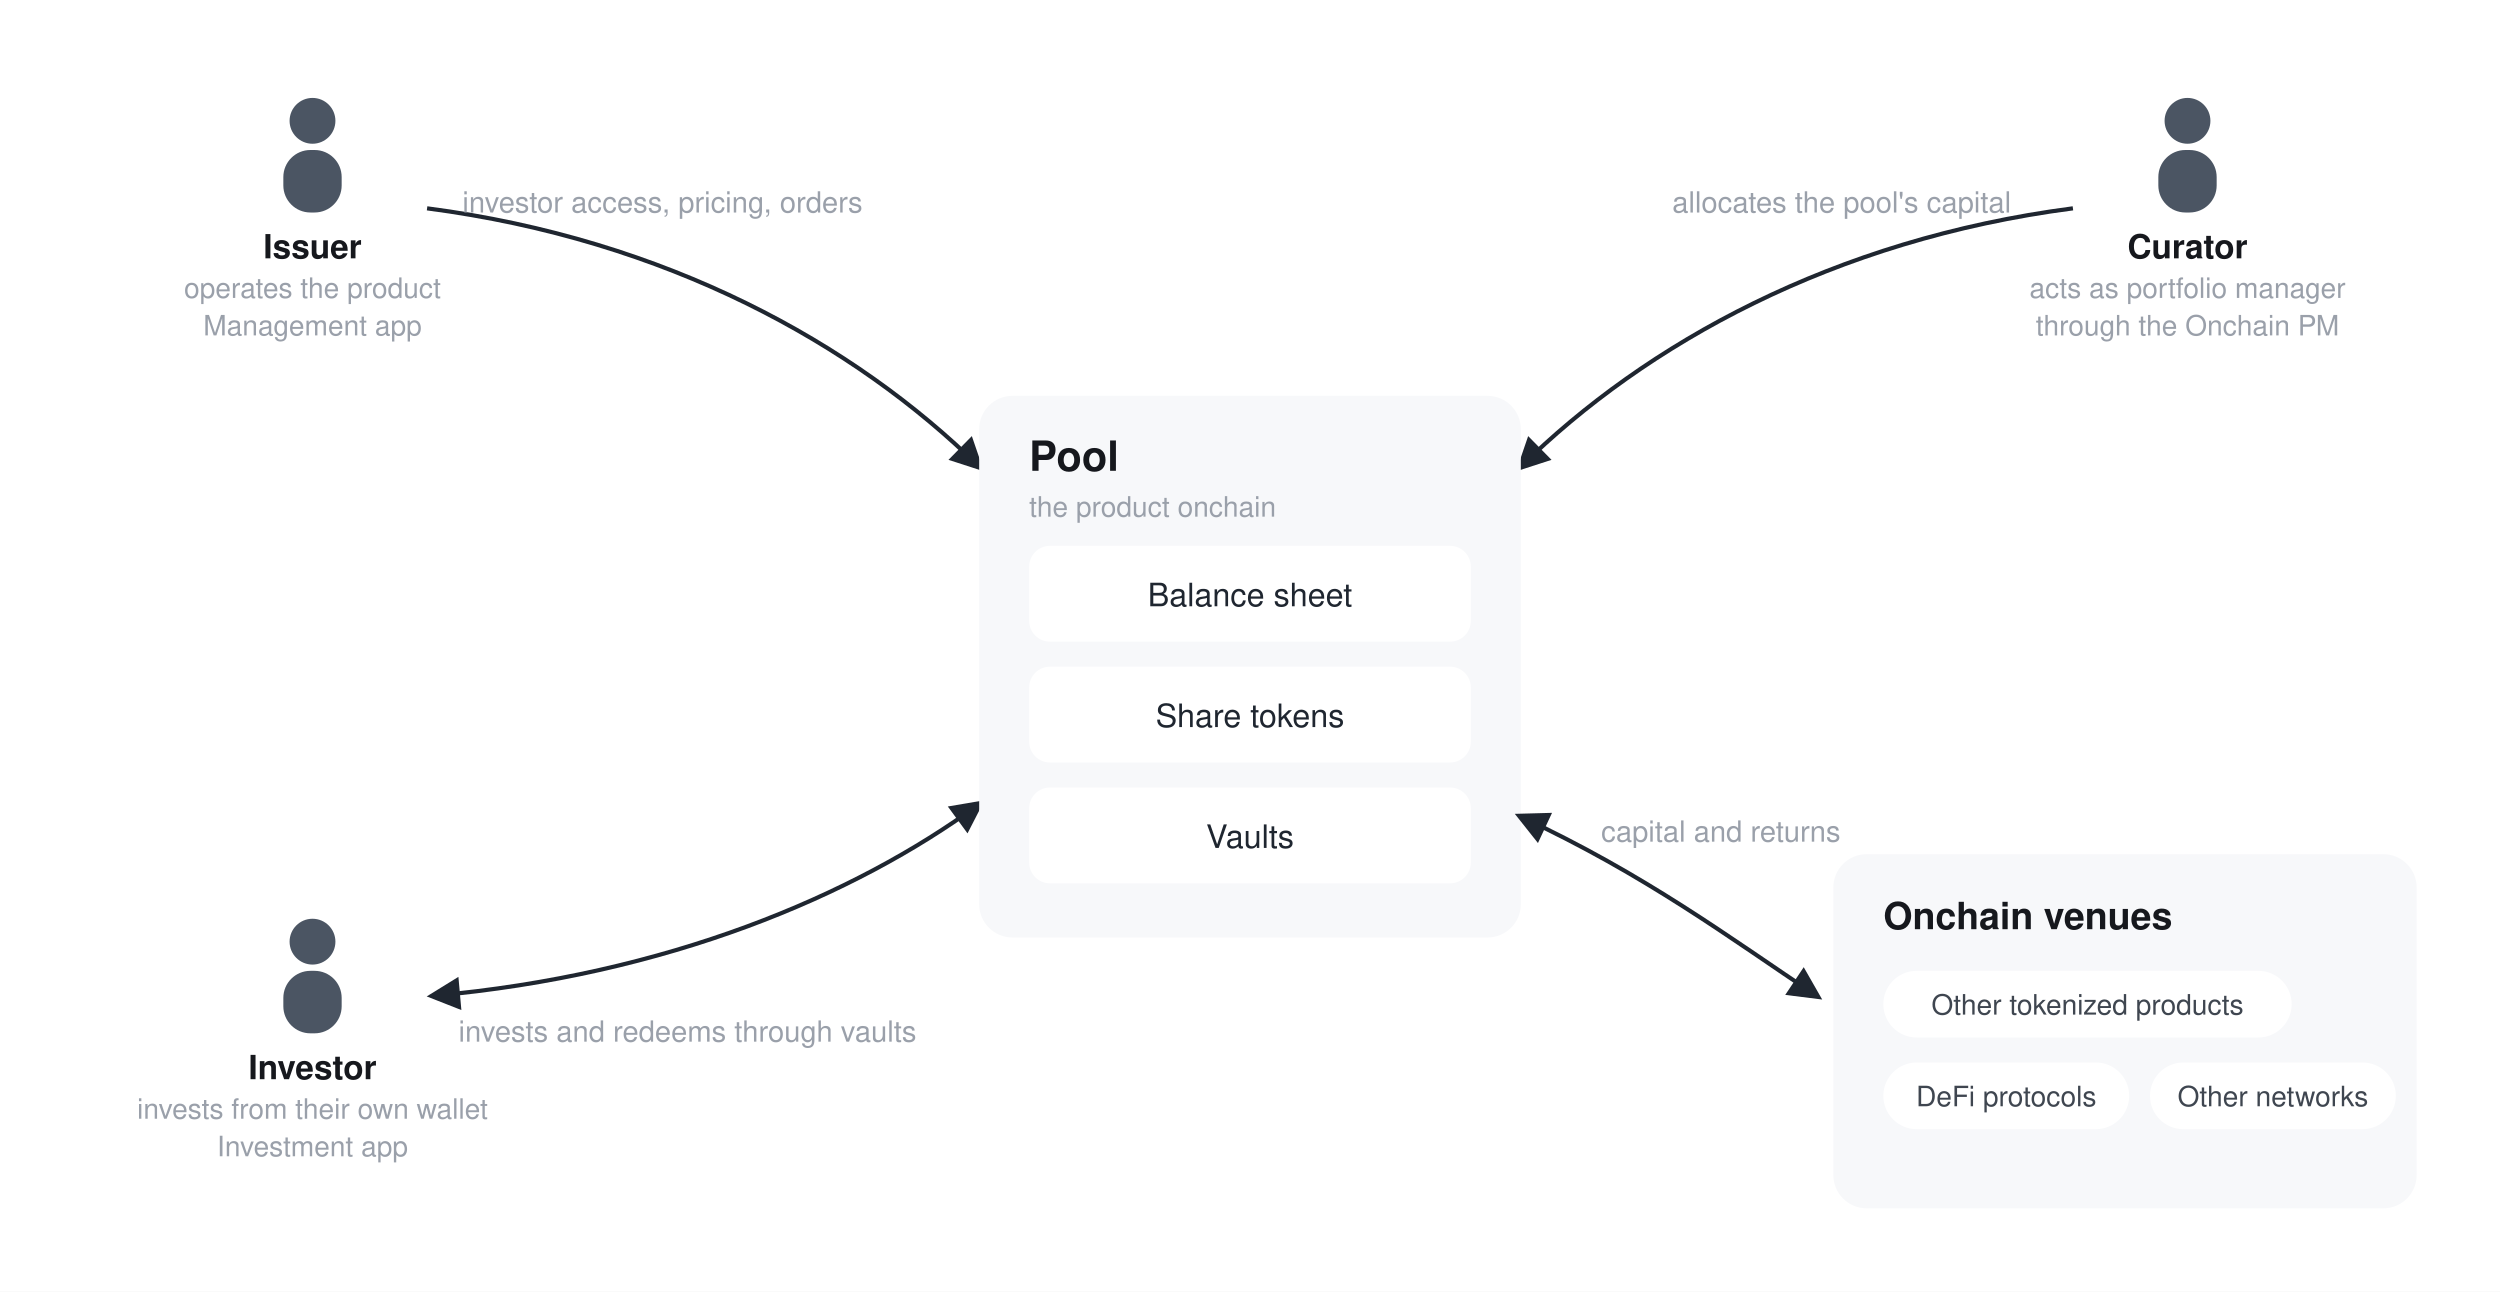
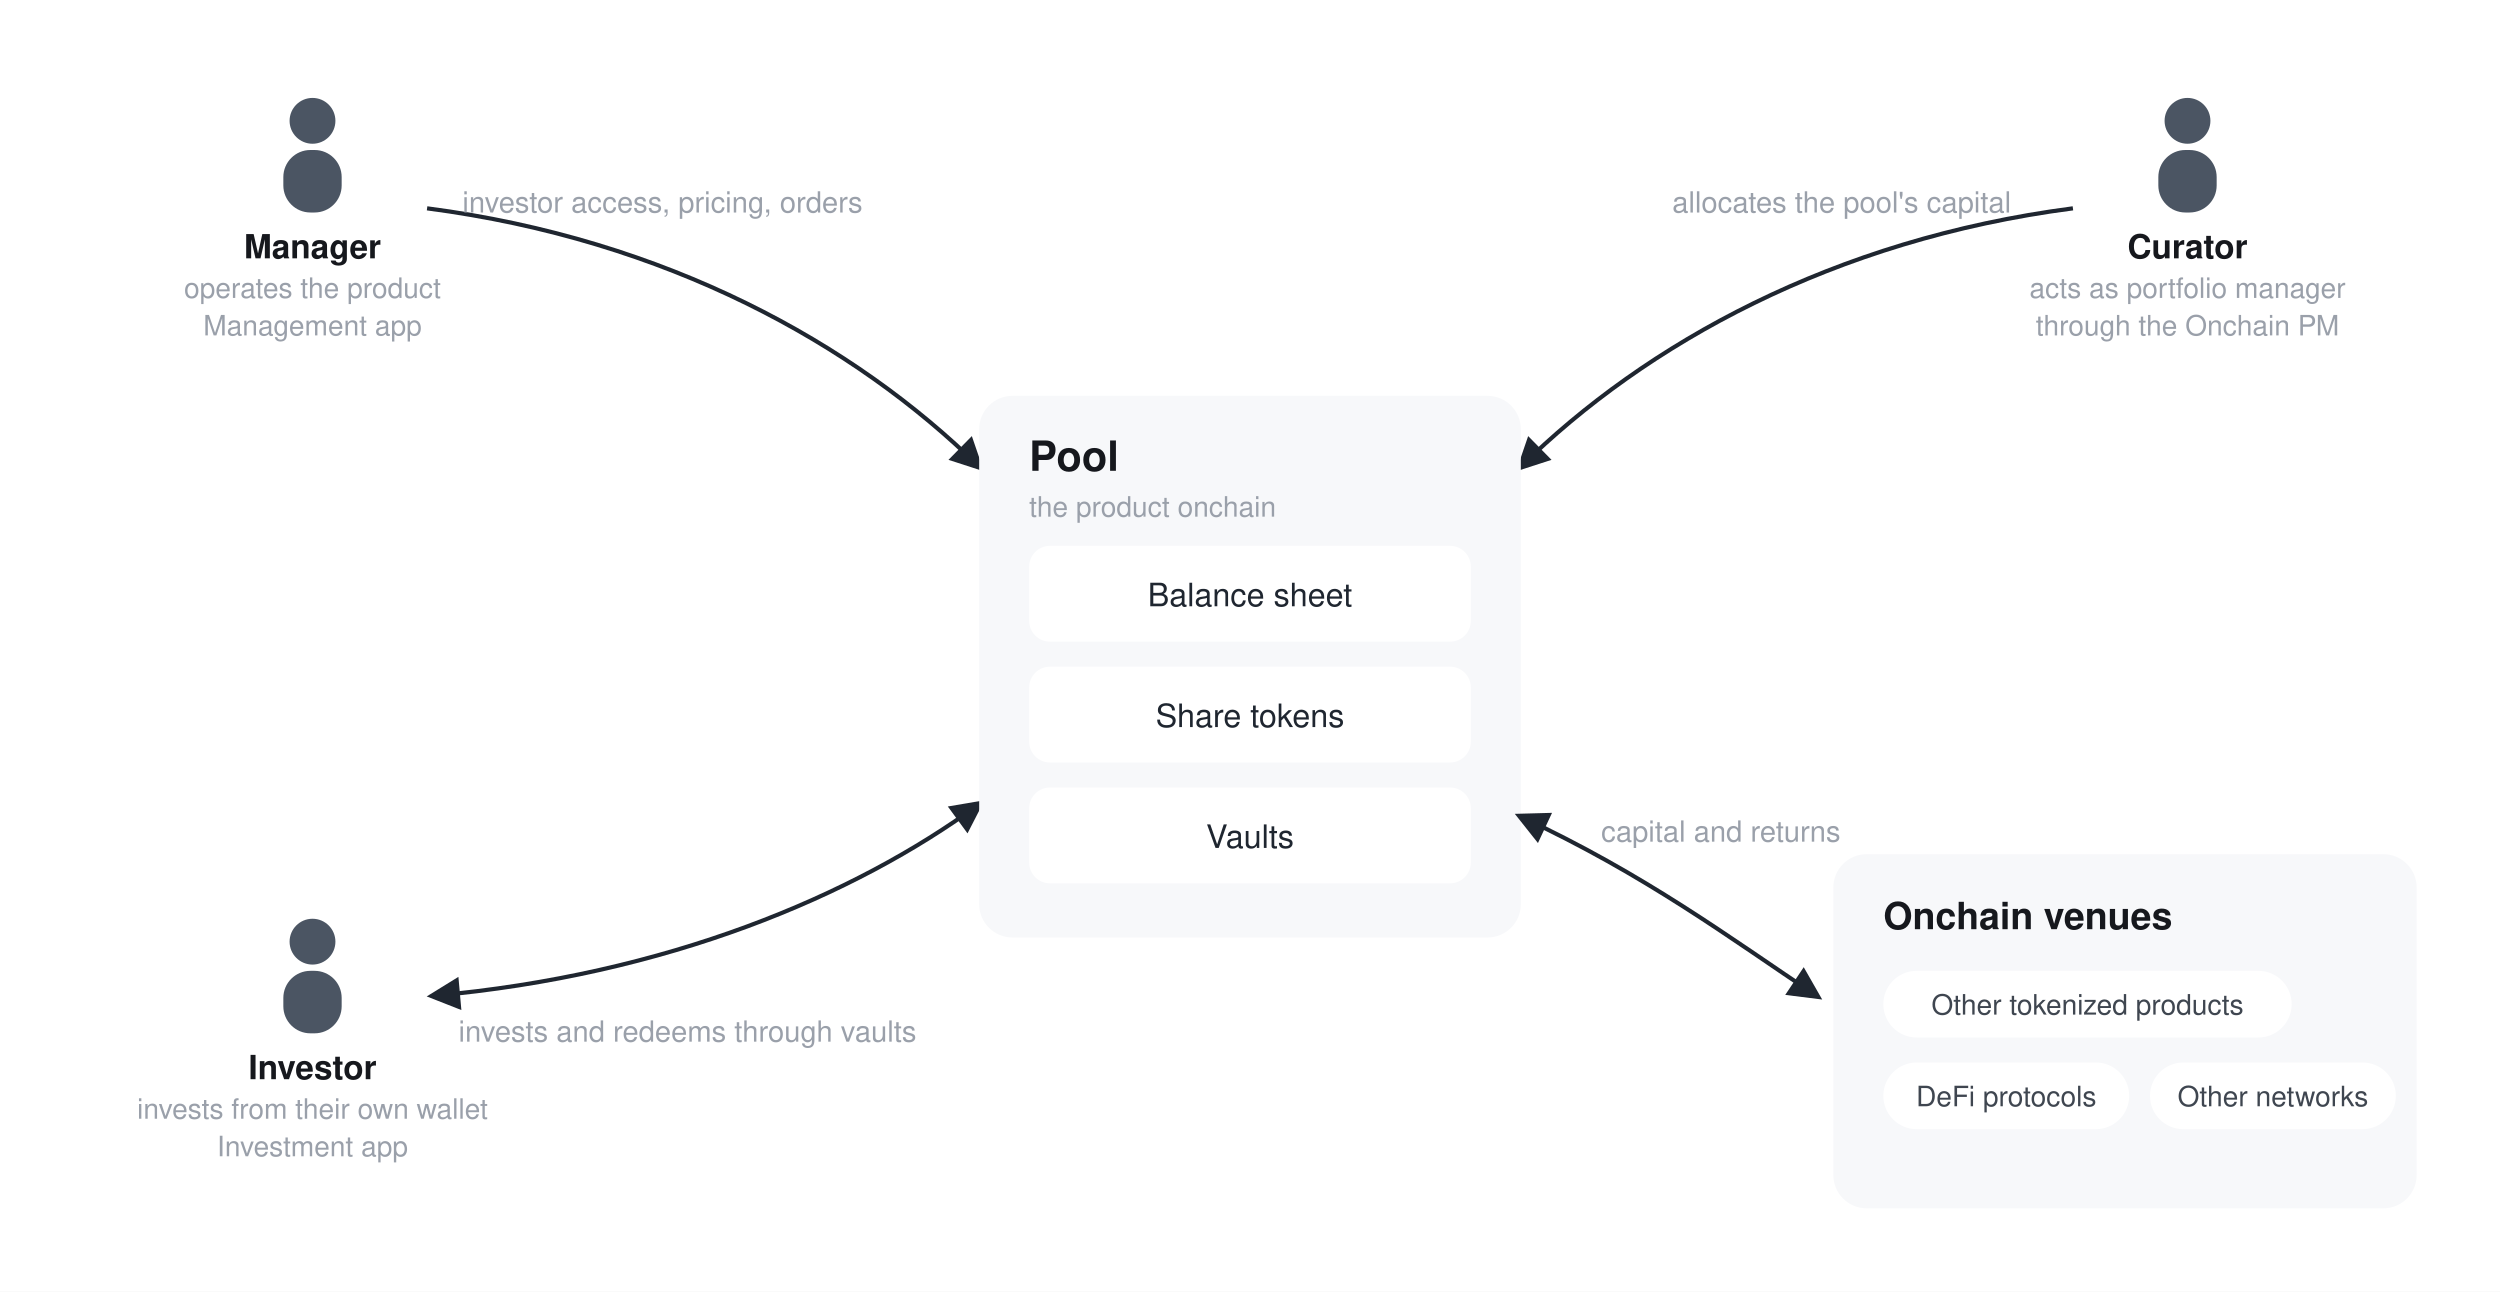
<svg xmlns="http://www.w3.org/2000/svg" viewBox="0 0 1200 620" font-family="Helvetica, Arial, sans-serif">
  <defs>
    <marker id="ah" viewBox="0 0 10 10" refX="8" refY="5" markerWidth="8" markerHeight="8" orient="auto-start-reverse">
      <path d="M 0 0 L 10 5 L 0 10 z" fill="#1f2630" />
    </marker>
  </defs>
  <rect width="1200" height="620" fill="white" />
  <circle cx="150" cy="58" r="11" fill="#4b5563" />
  <rect x="136" y="72" width="28" height="30" rx="13" fill="#4b5563" />
-   <text x="150" y="124" font-size="16" font-weight="bold" fill="#16181d" text-anchor="middle">Issuer</text>
+   <text x="150" y="124" font-size="16" font-weight="bold" fill="#16181d" text-anchor="middle">Manager</text>
  <text x="150" y="143" font-size="13.5" fill="#9aa0aa" text-anchor="middle">operates the product</text>
  <text x="150" y="161" font-size="13.5" fill="#9aa0aa" text-anchor="middle">Management app</text>
  <path d="M 205 100 C 320 115, 410 165, 470 224" fill="none" stroke="#1f2630" stroke-width="2" marker-end="url(#ah)" />
  <text x="318" y="102" font-size="14" fill="#9aa0aa" text-anchor="middle">investor access, pricing, orders</text>
  <circle cx="1050" cy="58" r="11" fill="#4b5563" />
  <rect x="1036" y="72" width="28" height="30" rx="13" fill="#4b5563" />
  <text x="1050" y="124" font-size="16" font-weight="bold" fill="#16181d" text-anchor="middle">Curator</text>
  <text x="1050" y="143" font-size="13.5" fill="#9aa0aa" text-anchor="middle">acts as portfolio manager</text>
  <text x="1050" y="161" font-size="13.5" fill="#9aa0aa" text-anchor="middle">through the Onchain PM</text>
  <path d="M 995 100 C 880 115, 790 165, 730 224" fill="none" stroke="#1f2630" stroke-width="2" marker-end="url(#ah)" />
  <text x="884" y="102" font-size="14" fill="#9aa0aa" text-anchor="middle">allocates the pool's capital</text>
  <circle cx="150" cy="452" r="11" fill="#4b5563" />
  <rect x="136" y="466" width="28" height="30" rx="13" fill="#4b5563" />
  <text x="150" y="518" font-size="16" font-weight="bold" fill="#16181d" text-anchor="middle">Investor</text>
  <text x="150" y="537" font-size="13.5" fill="#9aa0aa" text-anchor="middle">invests from their own wallet</text>
  <text x="150" y="555" font-size="13.5" fill="#9aa0aa" text-anchor="middle">Investment app</text>
  <path d="M 208 478 C 320 468, 410 430, 470 386" fill="none" stroke="#1f2630" stroke-width="2" marker-start="url(#ah)" marker-end="url(#ah)" />
  <text x="330" y="500" font-size="14" fill="#9aa0aa" text-anchor="middle">invests and redeems through vaults</text>
  <rect x="470" y="190" width="260" height="260" rx="16" fill="#f7f8fa" />
  <text x="494" y="226" font-size="20" font-weight="bold" fill="#16181d">Pool</text>
  <text x="494" y="248" font-size="13.5" fill="#9aa0aa">the product onchain</text>
  <rect x="494" y="262" width="212" height="46" rx="10" fill="#ffffff" />
  <text x="600" y="291" font-size="15.5" fill="#1f2630" text-anchor="middle">Balance sheet</text>
  <rect x="494" y="320" width="212" height="46" rx="10" fill="#ffffff" />
  <text x="600" y="349" font-size="15.5" fill="#1f2630" text-anchor="middle">Share tokens</text>
  <rect x="494" y="378" width="212" height="46" rx="10" fill="#ffffff" />
  <text x="600" y="407" font-size="15.5" fill="#1f2630" text-anchor="middle">Vaults</text>
  <rect x="880" y="410" width="280" height="170" rx="16" fill="#f7f8fa" />
  <text x="904" y="446" font-size="18" font-weight="bold" fill="#16181d">Onchain venues</text>
  <rect x="904" y="466" width="196" height="32" rx="16" fill="#ffffff" />
  <text x="1002" y="487" font-size="13.5" fill="#3f4650" text-anchor="middle">Other tokenized products</text>
  <rect x="904" y="510" width="118" height="32" rx="16" fill="#ffffff" />
  <text x="963" y="531" font-size="13.5" fill="#3f4650" text-anchor="middle">DeFi protocols</text>
  <rect x="1032" y="510" width="118" height="32" rx="16" fill="#ffffff" />
  <text x="1091" y="531" font-size="13.5" fill="#3f4650" text-anchor="middle">Other networks</text>
  <path d="M 730 392 C 790 420, 830 450, 872 478" fill="none" stroke="#1f2630" stroke-width="2" marker-start="url(#ah)" marker-end="url(#ah)" />
  <text x="826" y="404" font-size="14" fill="#9aa0aa" text-anchor="middle">capital and returns</text>
</svg>
